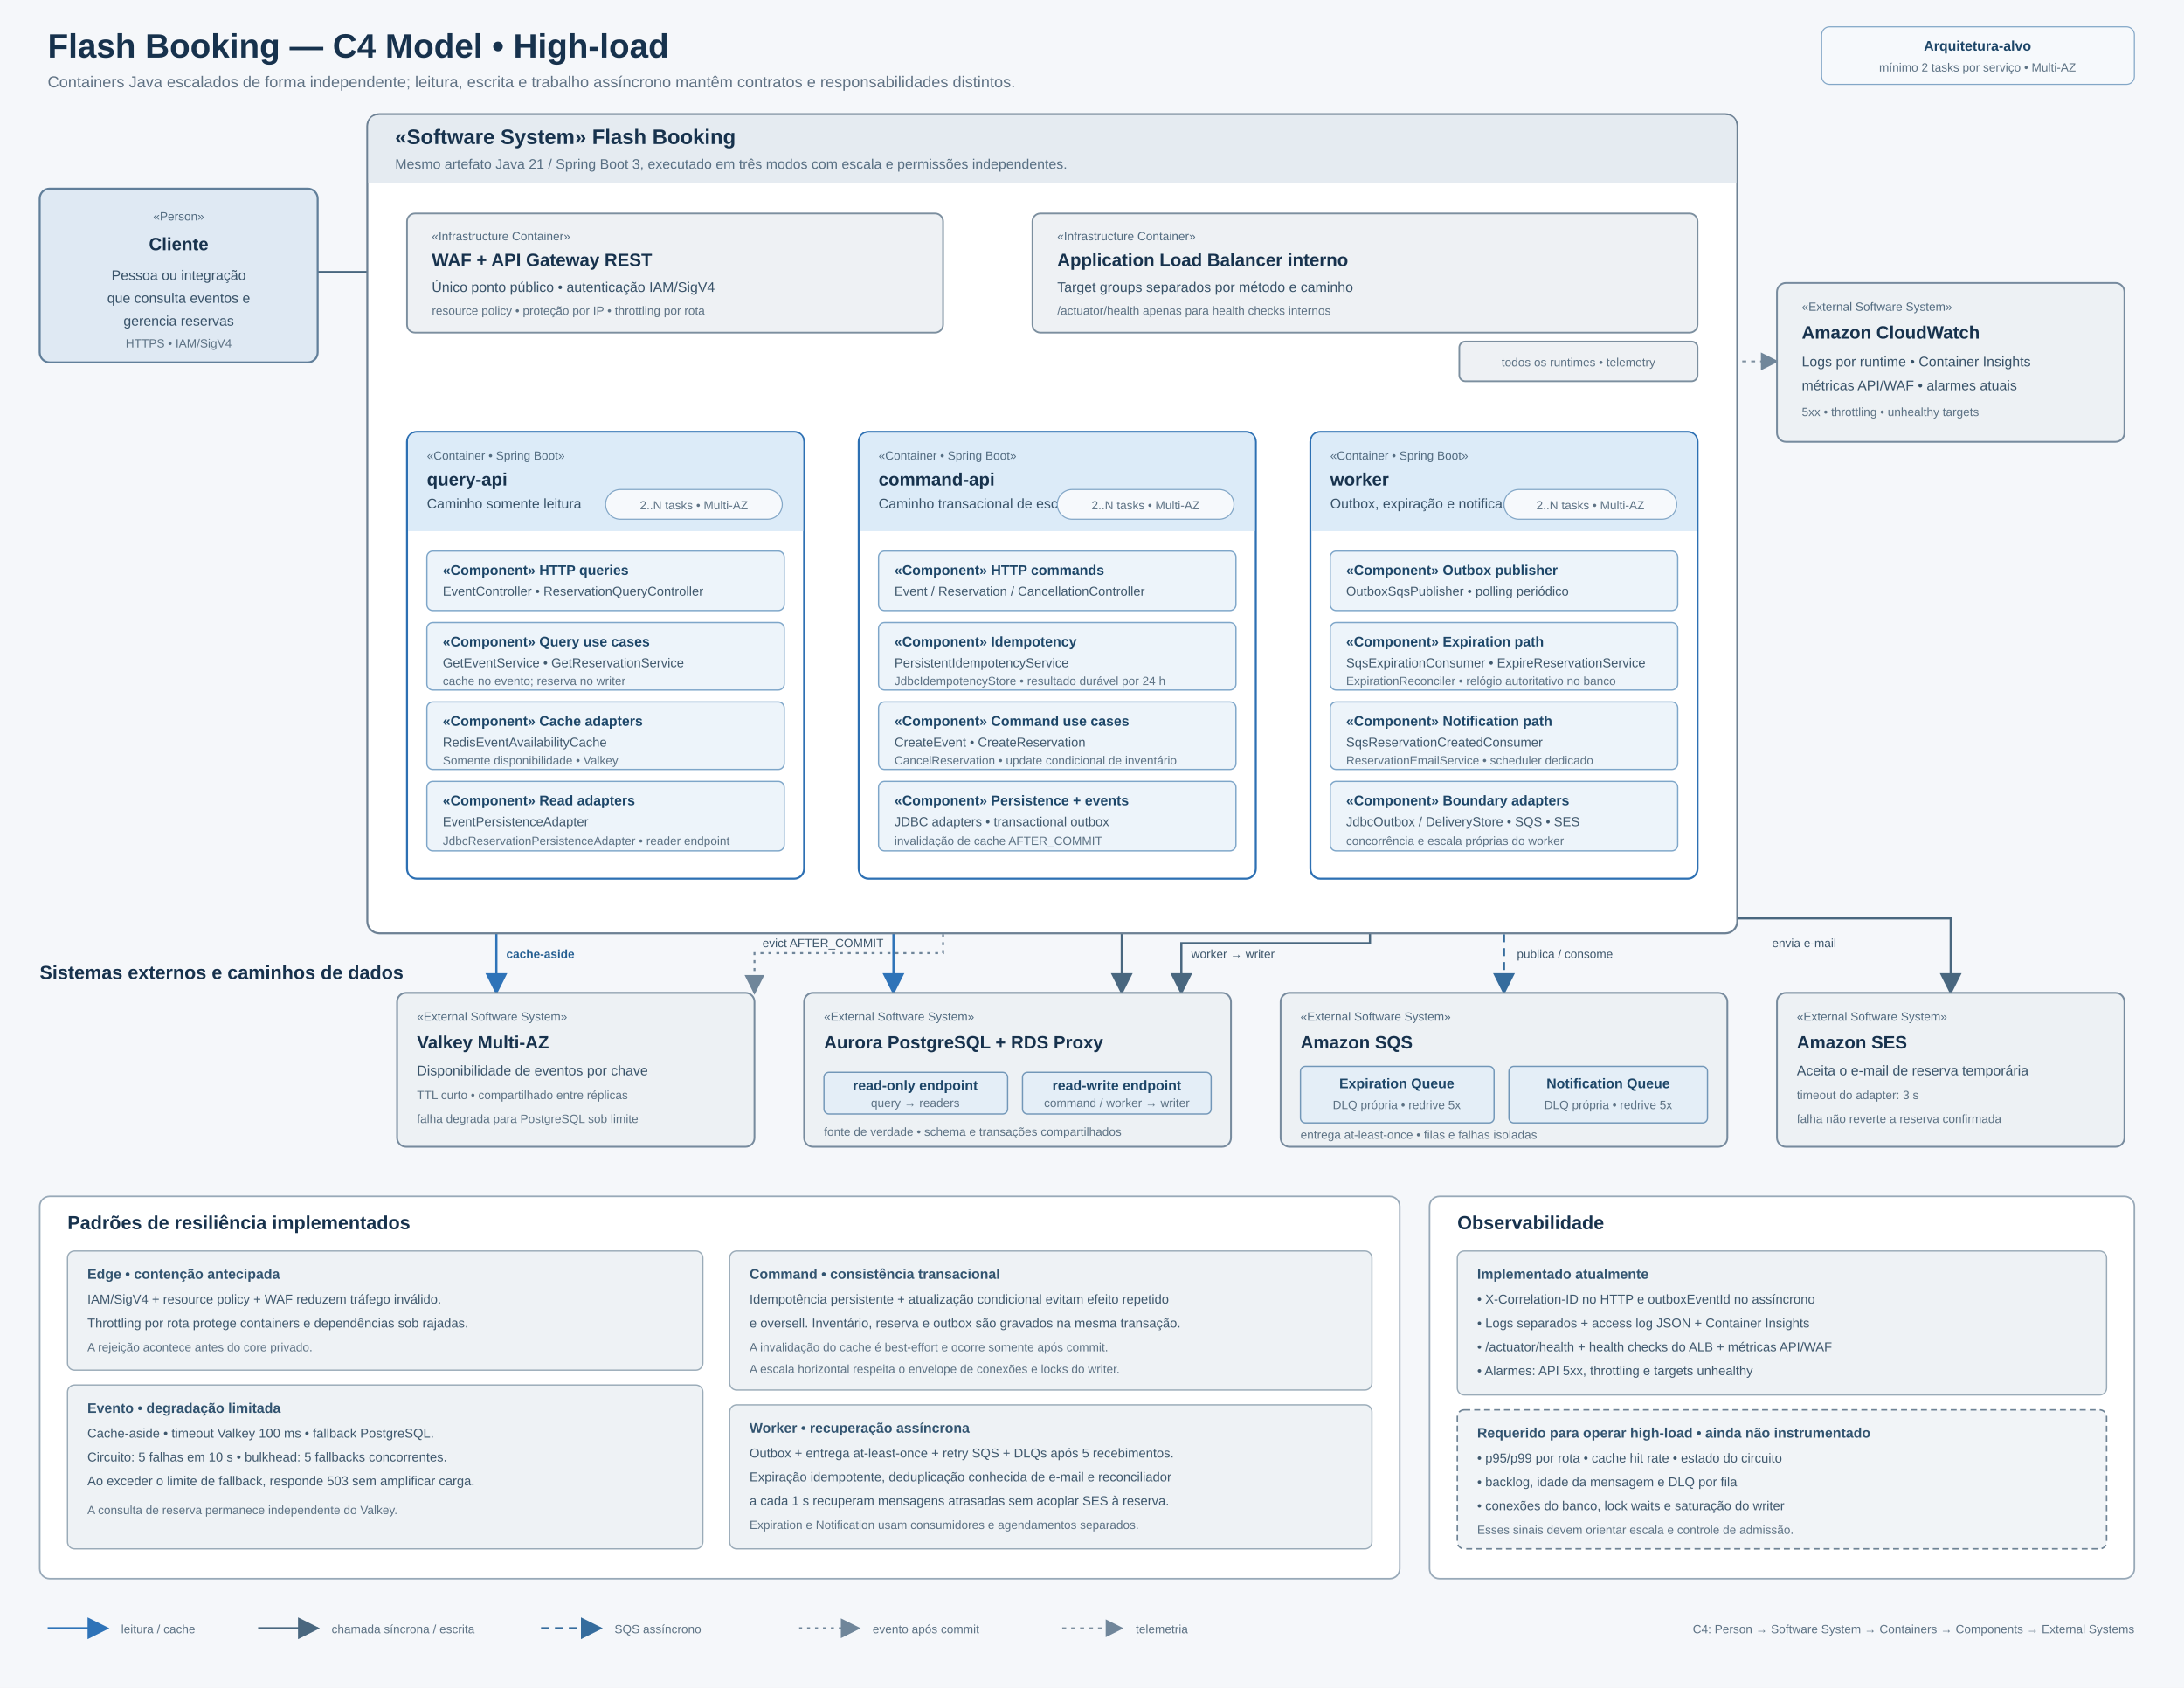
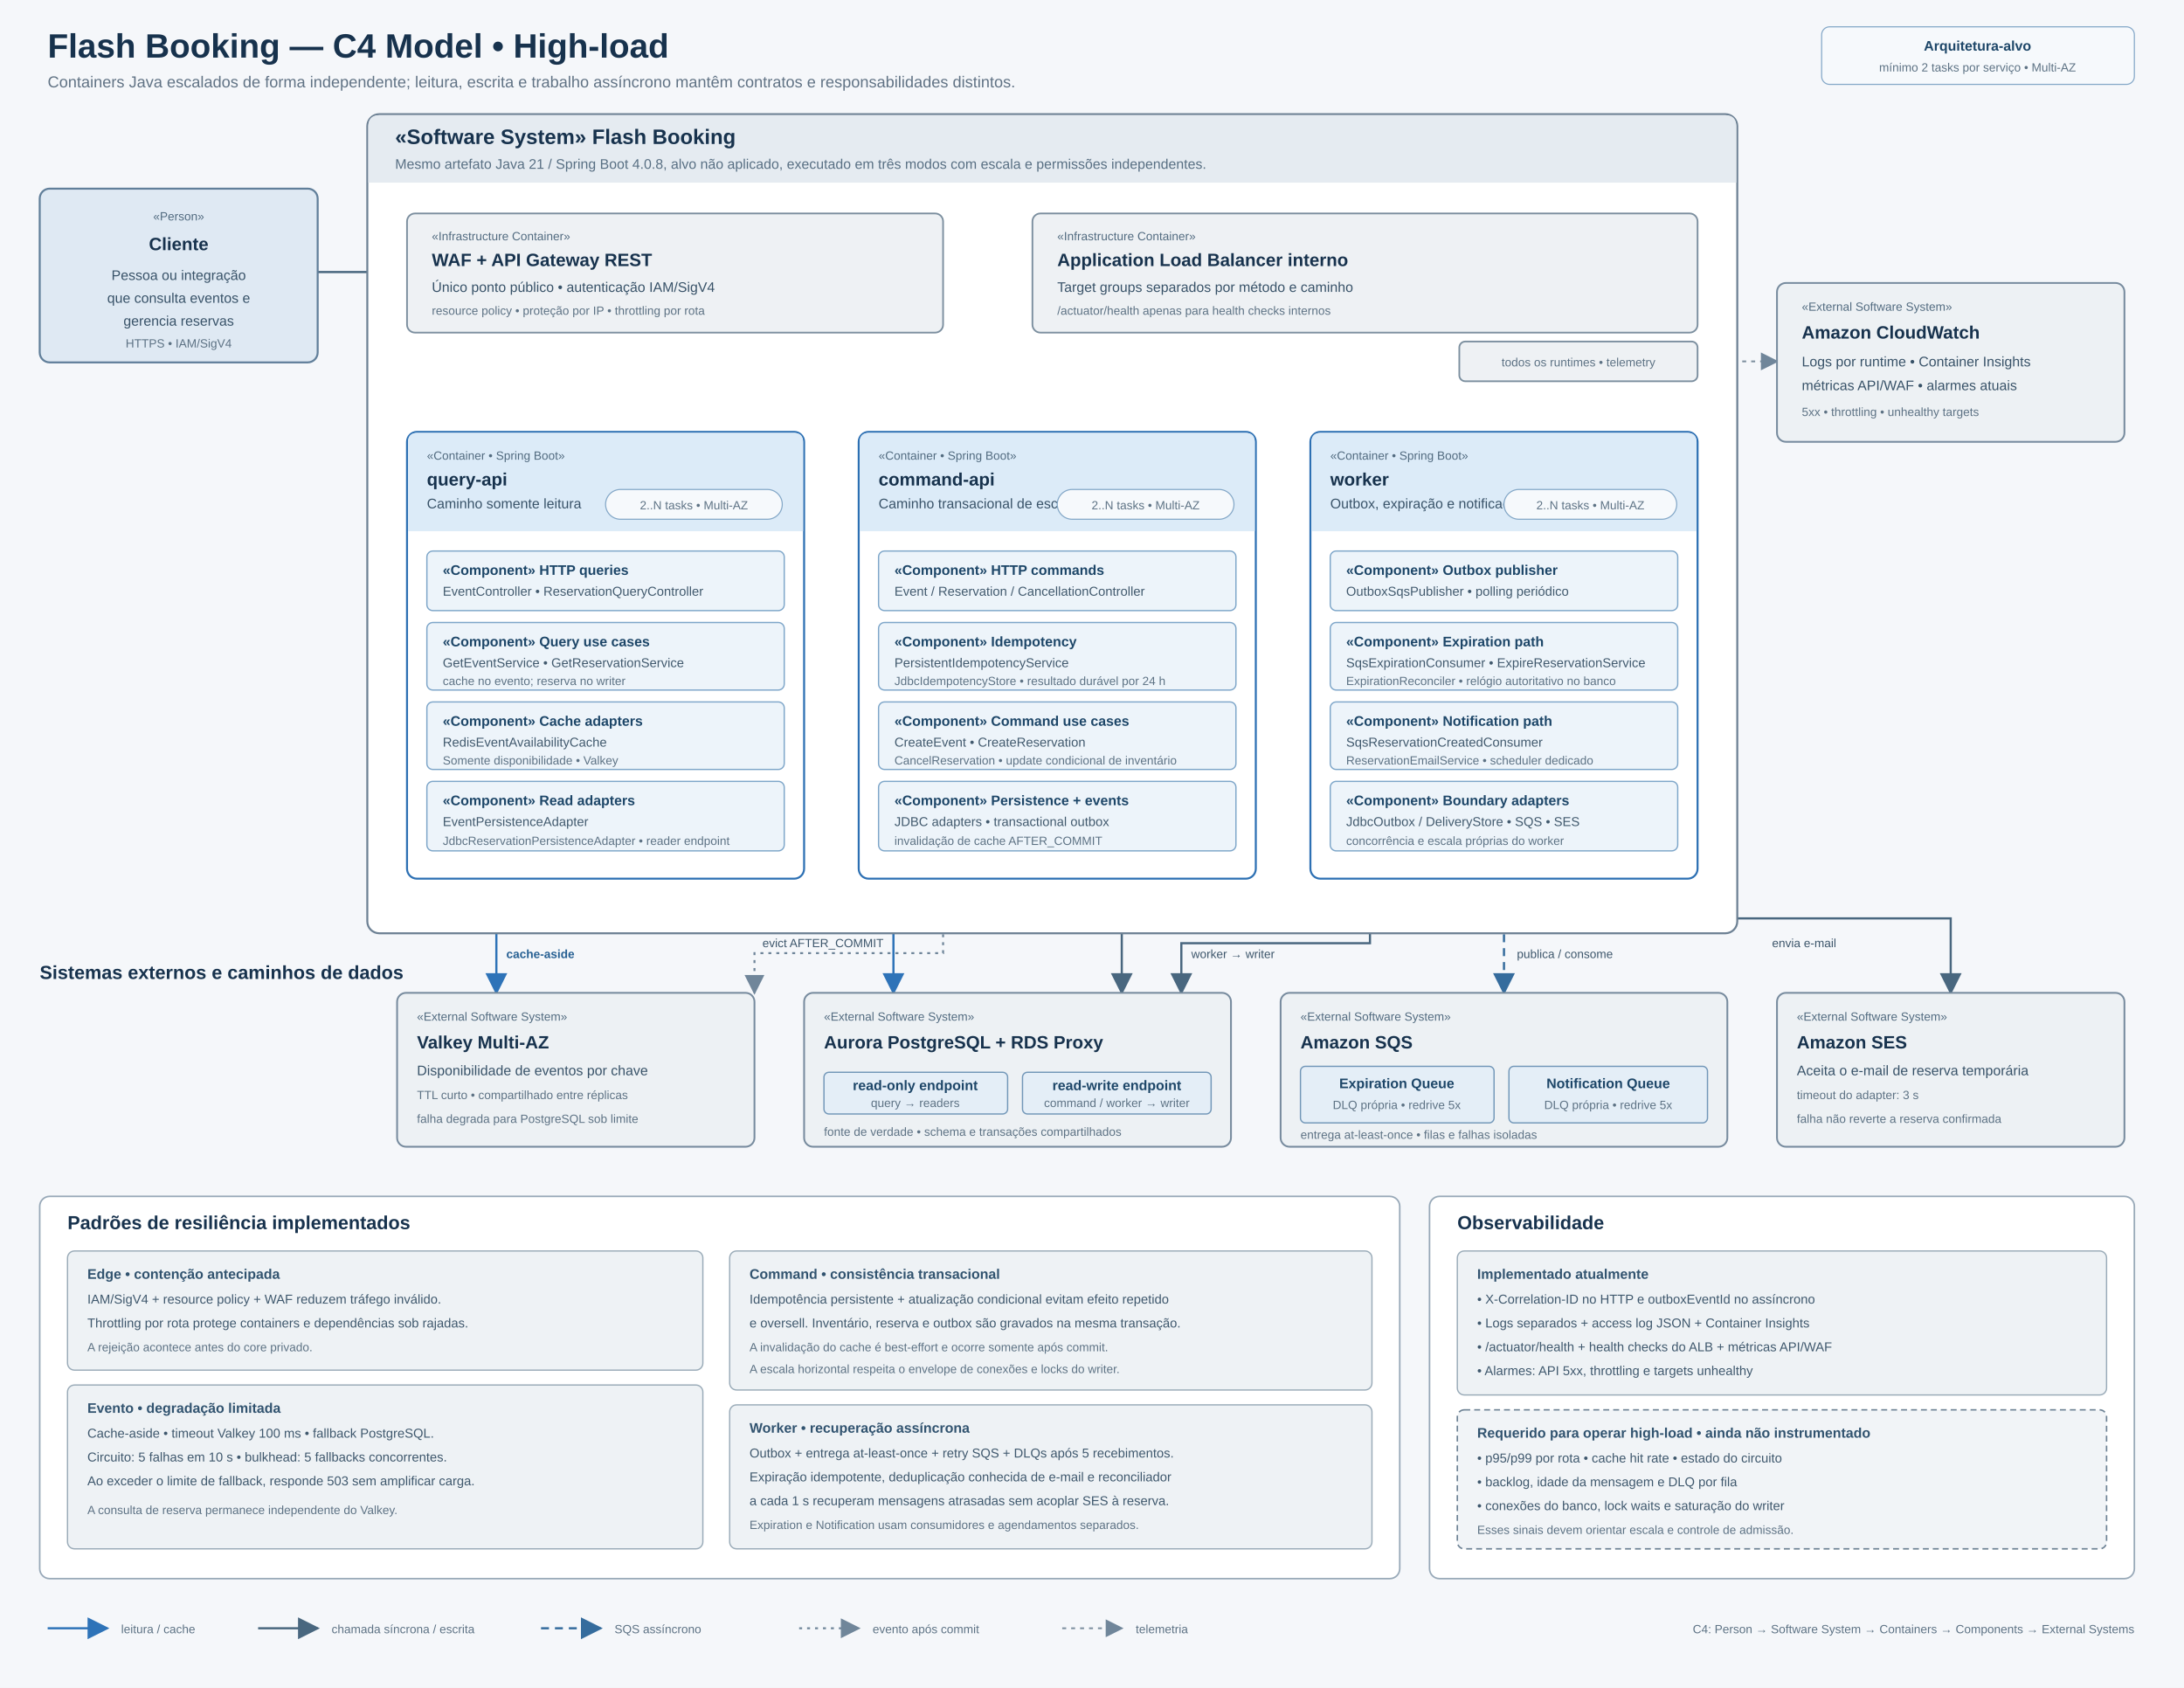
<svg xmlns="http://www.w3.org/2000/svg" width="2200" height="1700" viewBox="0 0 2200 1700" role="img" aria-labelledby="title desc">
  <defs>
    <marker id="arrow-sync" markerWidth="10" markerHeight="10" refX="9" refY="5" orient="auto">
      <path d="M0 0 L10 5 L0 10 Z" fill="#49677f" />
    </marker>
    <marker id="arrow-read" markerWidth="10" markerHeight="10" refX="9" refY="5" orient="auto">
      <path d="M0 0 L10 5 L0 10 Z" fill="#2e73b8" />
    </marker>
    <marker id="arrow-async" markerWidth="10" markerHeight="10" refX="9" refY="5" orient="auto">
      <path d="M0 0 L10 5 L0 10 Z" fill="#356c9d" />
    </marker>
    <marker id="arrow-async-start" markerWidth="10" markerHeight="10" refX="1" refY="5" orient="auto">
      <path d="M10 0 L0 5 L10 10 Z" fill="#356c9d" />
    </marker>
    <marker id="arrow-event" markerWidth="10" markerHeight="10" refX="9" refY="5" orient="auto">
      <path d="M0 0 L10 5 L0 10 Z" fill="#70869a" />
    </marker>
    <style>
      .background{fill:#f5f7fa}
      .page-title{font:700 34px Arial,sans-serif;fill:#17324d}
      .page-subtitle{font:16px Arial,sans-serif;fill:#607284}
      .system-boundary{fill:#ffffff;stroke:#6d8194;stroke-width:2}
      .system-header{fill:#e5ebf1}
      .boundary-title{font:700 21px Arial,sans-serif;fill:#17324d}
      .boundary-subtitle{font:14px Arial,sans-serif;fill:#586f83}
      .person{fill:#dfe9f3;stroke:#617f9a;stroke-width:2}
      .infra{fill:#eef1f4;stroke:#7c8f9f;stroke-width:1.7}
      .container{fill:#ffffff;stroke:#2d70b3;stroke-width:2}
      .container-header{fill:#dcebf8}
      .component{fill:#edf4fa;stroke:#7ea6c9;stroke-width:1.3}
      .external{fill:#edf1f4;stroke:#778b9e;stroke-width:1.8}
      .external-accent{fill:#e4eef7;stroke:#7297b8;stroke-width:1.3}
      .section{fill:#ffffff;stroke:#98a9b8;stroke-width:1.6}
      .note{fill:#eef2f5;stroke:#9aabb8;stroke-width:1.3}
      .target-note{fill:#f1f4f7;stroke:#6e8395;stroke-width:1.5;stroke-dasharray:6 4}
      .badge{fill:#f6f9fc;stroke:#83a7c7;stroke-width:1.1}
      .type{font:12px Arial,sans-serif;fill:#526b80}
      .element-title{font:700 18px Arial,sans-serif;fill:#17324d}
      .element-text{font:14px Arial,sans-serif;fill:#385268}
      .component-title{font:700 14px Arial,sans-serif;fill:#1d4668}
      .component-text{font:13px Arial,sans-serif;fill:#425a6e}
      .small{font:12px Arial,sans-serif;fill:#5d7284}
      .section-title{font:700 19px Arial,sans-serif;fill:#17324d}
      .section-subtitle{font:700 14px Arial,sans-serif;fill:#31536f}
      .section-text{font:13px Arial,sans-serif;fill:#3f586d}
      .flow-label{font:12px Arial,sans-serif;fill:#3d566b}
      .read-label{font:700 12px Arial,sans-serif;fill:#255f92}
      .sync{fill:none;stroke:#49677f;stroke-width:2.2;marker-end:url(#arrow-sync)}
      .read{fill:none;stroke:#2e73b8;stroke-width:2.2;marker-end:url(#arrow-read)}
      .async{fill:none;stroke:#356c9d;stroke-width:2.2;stroke-dasharray:8 6;marker-end:url(#arrow-async)}
      .async-both{fill:none;stroke:#356c9d;stroke-width:2.2;stroke-dasharray:8 6;marker-start:url(#arrow-async-start);marker-end:url(#arrow-async)}
      .event{fill:none;stroke:#70869a;stroke-width:2;stroke-dasharray:3 5;marker-end:url(#arrow-event)}
      .telemetry{fill:none;stroke:#7d8f9f;stroke-width:1.8;stroke-dasharray:4 5;marker-end:url(#arrow-event)}
      .junction{fill:#49677f}
    </style>
  </defs>
  <rect width="2200" height="1700" class="background" />
  <text x="48" y="58" class="page-title">Flash Booking — C4 Model • High-load</text>
  <text x="48" y="88" class="page-subtitle">Containers Java escalados de forma independente; leitura, escrita e trabalho assíncrono mantêm contratos e responsabilidades distintos.</text>
  <rect x="1835" y="27" width="315" height="58" rx="8" class="badge" />
  <text x="1992" y="51" text-anchor="middle" class="component-title">Arquitetura-alvo</text>
  <text x="1992" y="72" text-anchor="middle" class="small">mínimo 2 tasks por serviço • Multi-AZ</text>
  <path d="M320 274 H410" class="sync" />
  <path d="M950 275 H1040" class="sync" />
  <path d="M1375 335 V392 H610 V435" class="read" />
  <path d="M1375 392 H1065 V435" class="sync" />
  <circle cx="1375" cy="392" r="4" class="junction" />
  <text x="630" y="383" class="read-label">GET /events/{id} • GET /reservations/{id}</text>
  <text x="1080" y="383" class="flow-label">POST /events • POST reserva • DELETE reserva</text>
  <path d="M500 885 V1000" class="read" />
  <text x="510" y="965" class="read-label">cache-aside</text>
  <path d="M700 885 V920 H900 V1000" class="read" />
  <path d="M950 885 V960 H760 V1000" class="event" />
  <text x="768" y="954" class="flow-label">evict AFTER_COMMIT</text>
  <path d="M1130 885 V1000" class="sync" />
  <path d="M1380 885 V950 H1190 V1000" class="sync" />
  <text x="1200" y="965" class="flow-label">worker → writer</text>
  <path d="M1515 885 V1000" class="async-both" />
  <text x="1528" y="965" class="flow-label">publica / consome</text>
  <path d="M1660 885 V925 H1965 V1000" class="sync" />
  <text x="1785" y="954" class="flow-label">envia e-mail</text>
  <path d="M1710 364 H1790" class="telemetry" />
  <rect x="40" y="190" width="280" height="175" rx="10" class="person" />
  <text x="180" y="222" text-anchor="middle" class="type">«Person»</text>
  <text x="180" y="252" text-anchor="middle" class="element-title">Cliente</text>
  <text x="180" y="282" text-anchor="middle" class="element-text">Pessoa ou integração</text>
  <text x="180" y="305" text-anchor="middle" class="element-text">que consulta eventos e</text>
  <text x="180" y="328" text-anchor="middle" class="element-text">gerencia reservas</text>
  <text x="180" y="350" text-anchor="middle" class="small">HTTPS • IAM/SigV4</text>
  <rect x="370" y="115" width="1380" height="825" rx="12" class="system-boundary" />
  <path d="M382 116 H1738 Q1749 116 1749 127 V184 H371 V127 Q371 116 382 116 Z" class="system-header" />
  <text x="398" y="145" class="boundary-title">«Software System» Flash Booking</text>
-   <text x="398" y="170" class="boundary-subtitle">Mesmo artefato Java 21 / Spring Boot 3, executado em três modos com escala e permissões independentes.</text>
+   <text x="398" y="170" class="boundary-subtitle">Mesmo artefato Java 21 / Spring Boot 4.0.8, alvo não aplicado, executado em três modos com escala e permissões independentes.</text>
  <rect x="410" y="215" width="540" height="120" rx="8" class="infra" />
  <text x="435" y="242" class="type">«Infrastructure Container»</text>
  <text x="435" y="268" class="element-title">WAF + API Gateway REST</text>
  <text x="435" y="294" class="element-text">Único ponto público • autenticação IAM/SigV4</text>
  <text x="435" y="317" class="small">resource policy • proteção por IP • throttling por rota</text>
  <rect x="1040" y="215" width="670" height="120" rx="8" class="infra" />
  <text x="1065" y="242" class="type">«Infrastructure Container»</text>
  <text x="1065" y="268" class="element-title">Application Load Balancer interno</text>
  <text x="1065" y="294" class="element-text">Target groups separados por método e caminho</text>
  <text x="1065" y="317" class="small">/actuator/health apenas para health checks internos</text>
  <rect x="1470" y="344" width="240" height="40" rx="6" class="infra" />
  <text x="1590" y="369" text-anchor="middle" class="small">todos os runtimes • telemetry</text>
  <rect x="410" y="435" width="400" height="450" rx="10" class="container" />
  <path d="M420 436 H800 Q809 436 809 445 V535 H411 V445 Q411 436 420 436 Z" class="container-header" />
  <text x="430" y="463" class="type">«Container • Spring Boot»</text>
  <text x="430" y="489" class="element-title">query-api</text>
  <text x="430" y="512" class="element-text">Caminho somente leitura</text>
  <rect x="610" y="493" width="178" height="30" rx="15" class="badge" />
  <text x="699" y="513" text-anchor="middle" class="small">2..N tasks • Multi-AZ</text>
  <rect x="430" y="555" width="360" height="60" rx="6" class="component" />
  <text x="446" y="579" class="component-title">«Component» HTTP queries</text>
  <text x="446" y="600" class="component-text">EventController • ReservationQueryController</text>
  <rect x="430" y="627" width="360" height="68" rx="6" class="component" />
  <text x="446" y="651" class="component-title">«Component» Query use cases</text>
  <text x="446" y="672" class="component-text">GetEventService • GetReservationService</text>
  <text x="446" y="690" class="small">cache no evento; reserva no writer</text>
  <rect x="430" y="707" width="360" height="68" rx="6" class="component" />
  <text x="446" y="731" class="component-title">«Component» Cache adapters</text>
  <text x="446" y="752" class="component-text">RedisEventAvailabilityCache</text>
  <text x="446" y="770" class="small">Somente disponibilidade • Valkey</text>
  <rect x="430" y="787" width="360" height="70" rx="6" class="component" />
  <text x="446" y="811" class="component-title">«Component» Read adapters</text>
  <text x="446" y="832" class="component-text">EventPersistenceAdapter</text>
  <text x="446" y="851" class="small">JdbcReservationPersistenceAdapter • reader endpoint</text>
  <rect x="865" y="435" width="400" height="450" rx="10" class="container" />
  <path d="M875 436 H1255 Q1264 436 1264 445 V535 H866 V445 Q866 436 875 436 Z" class="container-header" />
  <text x="885" y="463" class="type">«Container • Spring Boot»</text>
  <text x="885" y="489" class="element-title">command-api</text>
  <text x="885" y="512" class="element-text">Caminho transacional de escrita</text>
  <rect x="1065" y="493" width="178" height="30" rx="15" class="badge" />
  <text x="1154" y="513" text-anchor="middle" class="small">2..N tasks • Multi-AZ</text>
  <rect x="885" y="555" width="360" height="60" rx="6" class="component" />
  <text x="901" y="579" class="component-title">«Component» HTTP commands</text>
  <text x="901" y="600" class="component-text">Event / Reservation / CancellationController</text>
  <rect x="885" y="627" width="360" height="68" rx="6" class="component" />
  <text x="901" y="651" class="component-title">«Component» Idempotency</text>
  <text x="901" y="672" class="component-text">PersistentIdempotencyService</text>
  <text x="901" y="690" class="small">JdbcIdempotencyStore • resultado durável por 24 h</text>
  <rect x="885" y="707" width="360" height="68" rx="6" class="component" />
  <text x="901" y="731" class="component-title">«Component» Command use cases</text>
  <text x="901" y="752" class="component-text">CreateEvent • CreateReservation</text>
  <text x="901" y="770" class="small">CancelReservation • update condicional de inventário</text>
  <rect x="885" y="787" width="360" height="70" rx="6" class="component" />
  <text x="901" y="811" class="component-title">«Component» Persistence + events</text>
  <text x="901" y="832" class="component-text">JDBC adapters • transactional outbox</text>
  <text x="901" y="851" class="small">invalidação de cache AFTER_COMMIT</text>
  <rect x="1320" y="435" width="390" height="450" rx="10" class="container" />
  <path d="M1330 436 H1700 Q1709 436 1709 445 V535 H1321 V445 Q1321 436 1330 436 Z" class="container-header" />
  <text x="1340" y="463" class="type">«Container • Spring Boot»</text>
  <text x="1340" y="489" class="element-title">worker</text>
  <text x="1340" y="512" class="element-text">Outbox, expiração e notificação</text>
  <rect x="1515" y="493" width="174" height="30" rx="15" class="badge" />
  <text x="1602" y="513" text-anchor="middle" class="small">2..N tasks • Multi-AZ</text>
  <rect x="1340" y="555" width="350" height="60" rx="6" class="component" />
  <text x="1356" y="579" class="component-title">«Component» Outbox publisher</text>
  <text x="1356" y="600" class="component-text">OutboxSqsPublisher • polling periódico</text>
  <rect x="1340" y="627" width="350" height="68" rx="6" class="component" />
  <text x="1356" y="651" class="component-title">«Component» Expiration path</text>
  <text x="1356" y="672" class="component-text">SqsExpirationConsumer • ExpireReservationService</text>
  <text x="1356" y="690" class="small">ExpirationReconciler • relógio autoritativo no banco</text>
  <rect x="1340" y="707" width="350" height="68" rx="6" class="component" />
  <text x="1356" y="731" class="component-title">«Component» Notification path</text>
  <text x="1356" y="752" class="component-text">SqsReservationCreatedConsumer</text>
  <text x="1356" y="770" class="small">ReservationEmailService • scheduler dedicado</text>
  <rect x="1340" y="787" width="350" height="70" rx="6" class="component" />
  <text x="1356" y="811" class="component-title">«Component» Boundary adapters</text>
  <text x="1356" y="832" class="component-text">JdbcOutbox / DeliveryStore • SQS • SES</text>
  <text x="1356" y="851" class="small">concorrência e escala próprias do worker</text>
  <rect x="1790" y="285" width="350" height="160" rx="9" class="external" />
  <text x="1815" y="313" class="type">«External Software System»</text>
  <text x="1815" y="341" class="element-title">Amazon CloudWatch</text>
  <text x="1815" y="369" class="element-text">Logs por runtime • Container Insights</text>
  <text x="1815" y="393" class="element-text">métricas API/WAF • alarmes atuais</text>
  <text x="1815" y="419" class="small">5xx • throttling • unhealthy targets</text>
  <text x="40" y="986" class="section-title">Sistemas externos e caminhos de dados</text>
  <rect x="400" y="1000" width="360" height="155" rx="9" class="external" />
  <text x="420" y="1028" class="type">«External Software System»</text>
  <text x="420" y="1056" class="element-title">Valkey Multi-AZ</text>
  <text x="420" y="1083" class="element-text">Disponibilidade de eventos por chave</text>
  <text x="420" y="1107" class="small">TTL curto • compartilhado entre réplicas</text>
  <text x="420" y="1131" class="small">falha degrada para PostgreSQL sob limite</text>
  <rect x="810" y="1000" width="430" height="155" rx="9" class="external" />
  <text x="830" y="1028" class="type">«External Software System»</text>
  <text x="830" y="1056" class="element-title">Aurora PostgreSQL + RDS Proxy</text>
  <rect x="830" y="1080" width="185" height="42" rx="5" class="external-accent" />
  <text x="922" y="1098" text-anchor="middle" class="component-title">read-only endpoint</text>
  <text x="922" y="1115" text-anchor="middle" class="small">query → readers</text>
  <rect x="1030" y="1080" width="190" height="42" rx="5" class="external-accent" />
  <text x="1125" y="1098" text-anchor="middle" class="component-title">read-write endpoint</text>
  <text x="1125" y="1115" text-anchor="middle" class="small">command / worker → writer</text>
  <text x="830" y="1144" class="small">fonte de verdade • schema e transações compartilhados</text>
  <rect x="1290" y="1000" width="450" height="155" rx="9" class="external" />
  <text x="1310" y="1028" class="type">«External Software System»</text>
  <text x="1310" y="1056" class="element-title">Amazon SQS</text>
  <rect x="1310" y="1074" width="195" height="57" rx="5" class="external-accent" />
  <text x="1407" y="1096" text-anchor="middle" class="component-title">Expiration Queue</text>
  <text x="1407" y="1117" text-anchor="middle" class="small">DLQ própria • redrive 5x</text>
  <rect x="1520" y="1074" width="200" height="57" rx="5" class="external-accent" />
  <text x="1620" y="1096" text-anchor="middle" class="component-title">Notification Queue</text>
  <text x="1620" y="1117" text-anchor="middle" class="small">DLQ própria • redrive 5x</text>
  <text x="1310" y="1147" class="small">entrega at-least-once • filas e falhas isoladas</text>
  <rect x="1790" y="1000" width="350" height="155" rx="9" class="external" />
  <text x="1810" y="1028" class="type">«External Software System»</text>
  <text x="1810" y="1056" class="element-title">Amazon SES</text>
  <text x="1810" y="1083" class="element-text">Aceita o e-mail de reserva temporária</text>
  <text x="1810" y="1107" class="small">timeout do adapter: 3 s</text>
  <text x="1810" y="1131" class="small">falha não reverte a reserva confirmada</text>
  <rect x="40" y="1205" width="1370" height="385" rx="10" class="section" />
  <text x="68" y="1238" class="section-title">Padrões de resiliência implementados</text>
  <rect x="68" y="1260" width="640" height="120" rx="7" class="note" />
  <text x="88" y="1288" class="section-subtitle">Edge • contenção antecipada</text>
  <text x="88" y="1313" class="section-text">IAM/SigV4 + resource policy + WAF reduzem tráfego inválido.</text>
  <text x="88" y="1337" class="section-text">Throttling por rota protege containers e dependências sob rajadas.</text>
  <text x="88" y="1361" class="small">A rejeição acontece antes do core privado.</text>
  <rect x="68" y="1395" width="640" height="165" rx="7" class="note" />
  <text x="88" y="1423" class="section-subtitle">Evento • degradação limitada</text>
  <text x="88" y="1448" class="section-text">Cache-aside • timeout Valkey 100 ms • fallback PostgreSQL.</text>
  <text x="88" y="1472" class="section-text">Circuito: 5 falhas em 10 s • bulkhead: 5 fallbacks concorrentes.</text>
  <text x="88" y="1496" class="section-text">Ao exceder o limite de fallback, responde 503 sem amplificar carga.</text>
  <text x="88" y="1525" class="small">A consulta de reserva permanece independente do Valkey.</text>
  <rect x="735" y="1260" width="647" height="140" rx="7" class="note" />
  <text x="755" y="1288" class="section-subtitle">Command • consistência transacional</text>
  <text x="755" y="1313" class="section-text">Idempotência persistente + atualização condicional evitam efeito repetido</text>
  <text x="755" y="1337" class="section-text">e oversell. Inventário, reserva e outbox são gravados na mesma transação.</text>
  <text x="755" y="1361" class="small">A invalidação do cache é best-effort e ocorre somente após commit.</text>
  <text x="755" y="1383" class="small">A escala horizontal respeita o envelope de conexões e locks do writer.</text>
  <rect x="735" y="1415" width="647" height="145" rx="7" class="note" />
  <text x="755" y="1443" class="section-subtitle">Worker • recuperação assíncrona</text>
  <text x="755" y="1468" class="section-text">Outbox + entrega at-least-once + retry SQS + DLQs após 5 recebimentos.</text>
  <text x="755" y="1492" class="section-text">Expiração idempotente, deduplicação conhecida de e-mail e reconciliador</text>
  <text x="755" y="1516" class="section-text">a cada 1 s recuperam mensagens atrasadas sem acoplar SES à reserva.</text>
  <text x="755" y="1540" class="small">Expiration e Notification usam consumidores e agendamentos separados.</text>
  <rect x="1440" y="1205" width="710" height="385" rx="10" class="section" />
  <text x="1468" y="1238" class="section-title">Observabilidade</text>
  <rect x="1468" y="1260" width="654" height="145" rx="7" class="note" />
  <text x="1488" y="1288" class="section-subtitle">Implementado atualmente</text>
  <text x="1488" y="1313" class="section-text">• X-Correlation-ID no HTTP e outboxEventId no assíncrono</text>
  <text x="1488" y="1337" class="section-text">• Logs separados + access log JSON + Container Insights</text>
  <text x="1488" y="1361" class="section-text">• /actuator/health + health checks do ALB + métricas API/WAF</text>
  <text x="1488" y="1385" class="section-text">• Alarmes: API 5xx, throttling e targets unhealthy</text>
  <rect x="1468" y="1420" width="654" height="140" rx="7" class="target-note" />
  <text x="1488" y="1448" class="section-subtitle">Requerido para operar high-load • ainda não instrumentado</text>
  <text x="1488" y="1473" class="section-text">• p95/p99 por rota • cache hit rate • estado do circuito</text>
  <text x="1488" y="1497" class="section-text">• backlog, idade da mensagem e DLQ por fila</text>
  <text x="1488" y="1521" class="section-text">• conexões do banco, lock waits e saturação do writer</text>
  <text x="1488" y="1545" class="small">Esses sinais devem orientar escala e controle de admissão.</text>
  <line x1="48" y1="1640" x2="108" y2="1640" class="read" />
  <text x="122" y="1645" class="small">leitura / cache</text>
  <line x1="260" y1="1640" x2="320" y2="1640" class="sync" />
  <text x="334" y="1645" class="small">chamada síncrona / escrita</text>
  <line x1="545" y1="1640" x2="605" y2="1640" class="async" />
  <text x="619" y="1645" class="small">SQS assíncrono</text>
  <line x1="805" y1="1640" x2="865" y2="1640" class="event" />
  <text x="879" y="1645" class="small">evento após commit</text>
  <line x1="1070" y1="1640" x2="1130" y2="1640" class="telemetry" />
  <text x="1144" y="1645" class="small">telemetria</text>
  <text x="2150" y="1645" text-anchor="end" class="small">C4: Person → Software System → Containers → Components → External Systems</text>
</svg>
